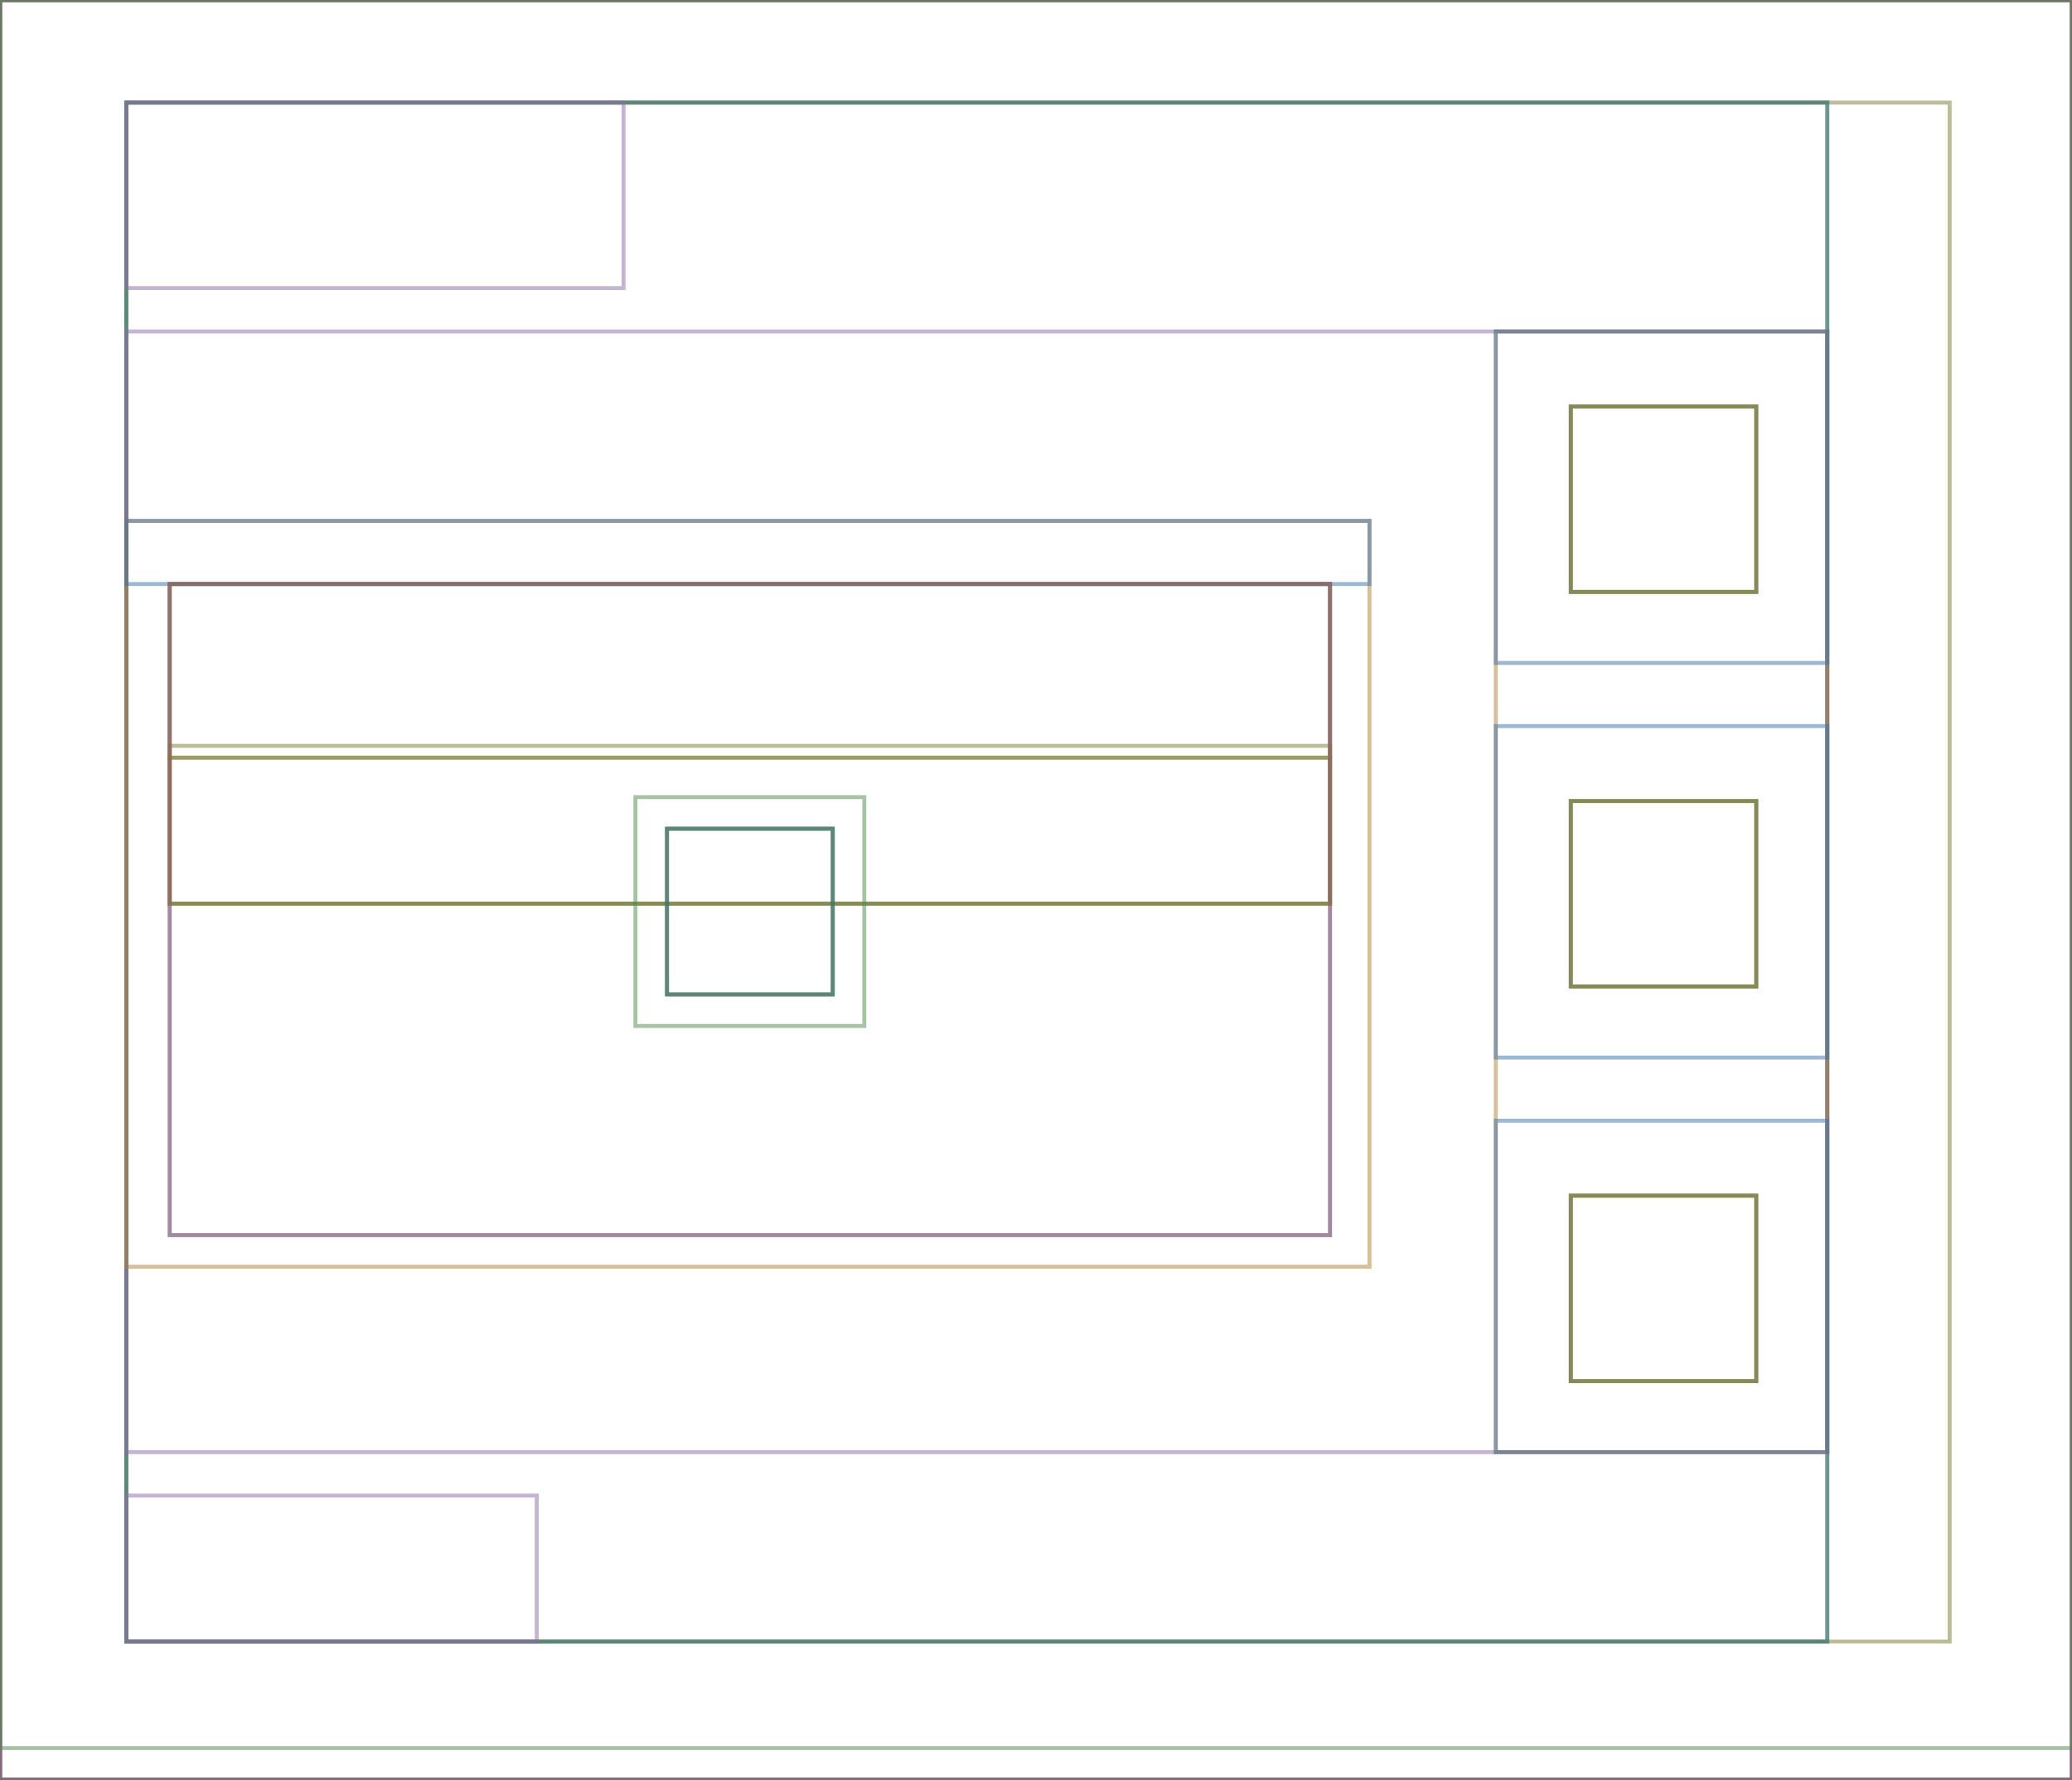
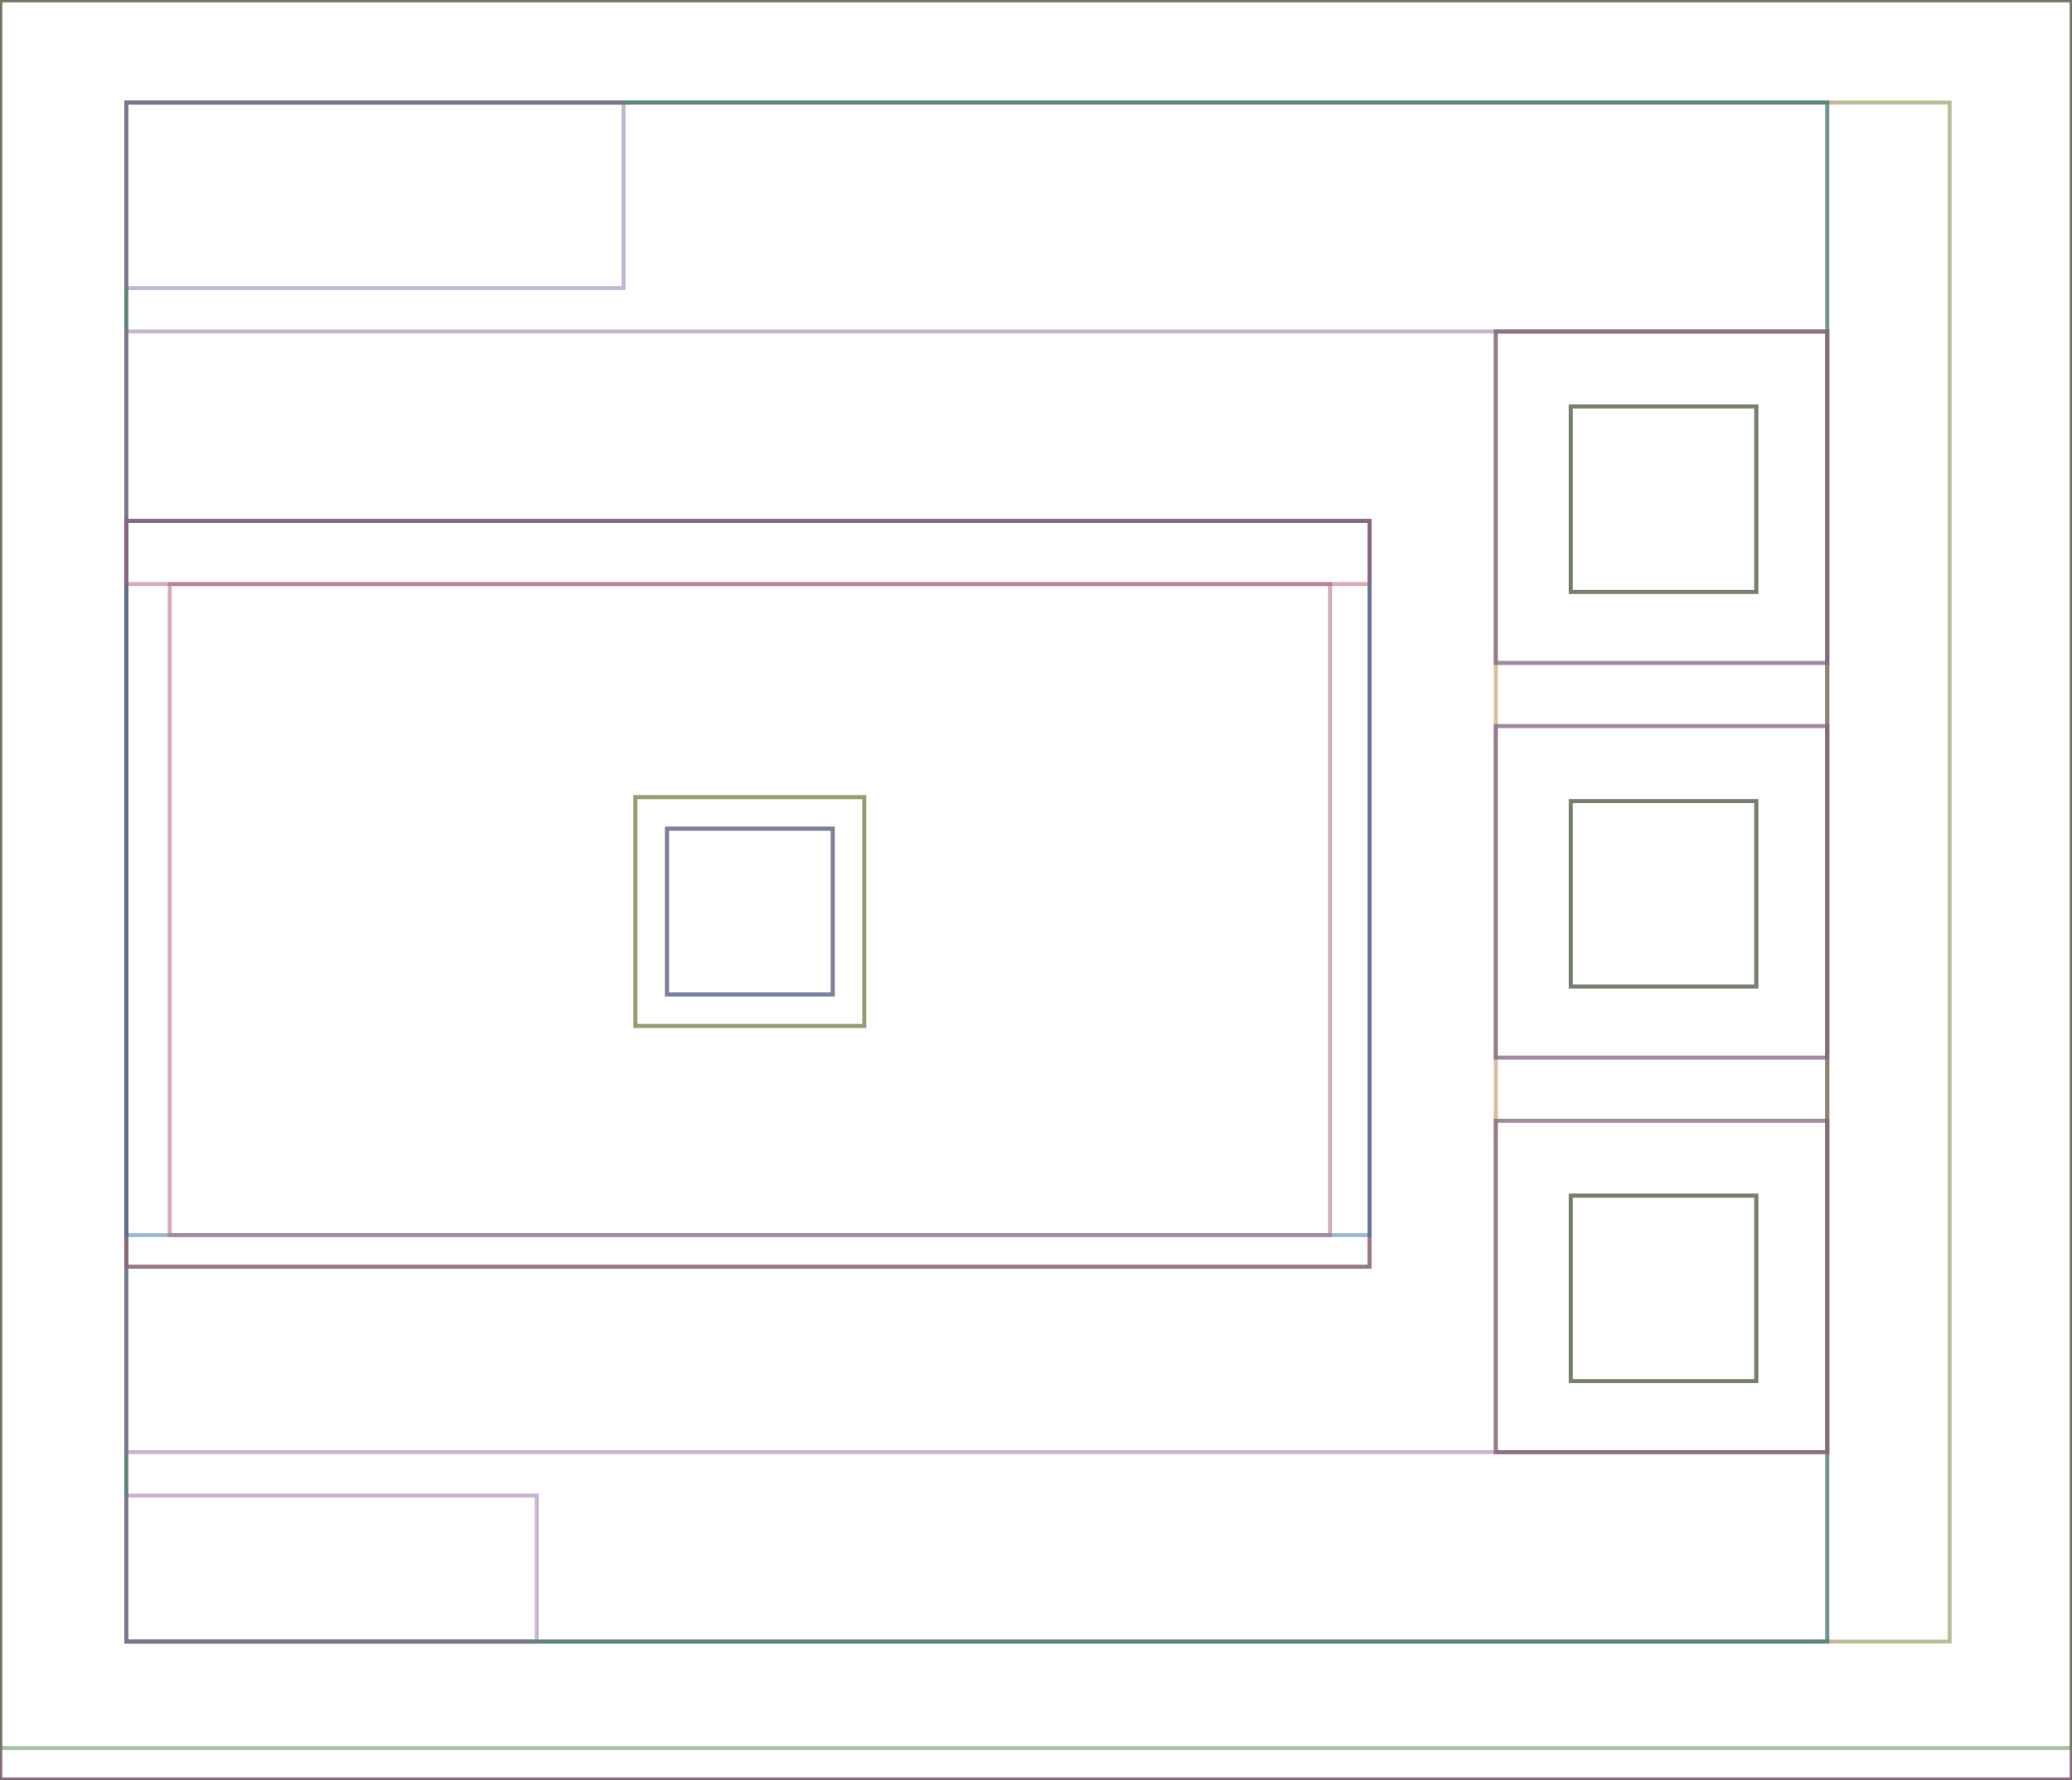
<svg xmlns="http://www.w3.org/2000/svg" viewBox="0 0 525 451" width="525" height="451" role="img" aria-label="Card/Garage-Closing-Dark layout wireframe">
  <rect width="525" height="451" fill="#ffffff" />
  <g>
    <rect x="0" y="0" width="525" height="451" fill="none" fill-opacity="0" stroke="#5B6470" stroke-width="1" stroke-opacity="0.5" />
  </g>
  <g>
    <rect x="0" y="0" width="525" height="451" fill="none" fill-opacity="0" stroke="#2E7D6B" stroke-width="1" stroke-opacity="0.5" />
  </g>
  <g>
    <rect x="0" y="0" width="525" height="451" fill="none" fill-opacity="0" stroke="#8E6BA8" stroke-width="1" stroke-opacity="0.5" />
  </g>
  <g>
    <rect x="0" y="0" width="525" height="451" fill="none" fill-opacity="0" stroke="#B0813B" stroke-width="1" stroke-opacity="0.5" />
  </g>
  <g>
    <rect x="0" y="0" width="525" height="451" fill="none" fill-opacity="0" stroke="#3B72A8" stroke-width="1" stroke-opacity="0.5" />
  </g>
  <g>
    <rect x="0" y="0" width="525" height="451" fill="none" fill-opacity="0" stroke="#A85B6B" stroke-width="1" stroke-opacity="0.5" />
  </g>
  <g>
    <rect x="0" y="0" width="525" height="443" fill="none" fill-opacity="0" stroke="#4F8A4A" stroke-width="1" stroke-opacity="0.5" />
  </g>
  <g>
    <rect x="32" y="26" width="462" height="390" fill="none" fill-opacity="0" stroke="#7A7A33" stroke-width="1" stroke-opacity="0.5" />
  </g>
  <g>
    <rect x="32" y="26" width="431" height="390" fill="none" fill-opacity="0" stroke="#5B6470" stroke-width="1" stroke-opacity="0.5" />
  </g>
  <g>
    <rect x="32" y="26" width="431" height="390" fill="none" fill-opacity="0" stroke="#2E7D6B" stroke-width="1" stroke-opacity="0.5" />
  </g>
  <g>
    <rect x="32" y="26" width="126" height="47" fill="none" fill-opacity="0" stroke="#8E6BA8" stroke-width="1" stroke-opacity="0.5" />
  </g>
  <g>
    <rect x="32" y="84" width="431" height="284" fill="none" fill-opacity="0" stroke="#8E6BA8" stroke-width="1" stroke-opacity="0.5" />
  </g>
  <g>
    <rect x="32" y="132" width="315" height="189" fill="none" fill-opacity="0" stroke="#B0813B" stroke-width="1" stroke-opacity="0.5" />
  </g>
  <g>
-     <rect x="32" y="132" width="315" height="16" fill="none" fill-opacity="0" stroke="#3B72A8" stroke-width="1" stroke-opacity="0.5" />
+     <rect x="32" y="132" width="315" height="189" fill="none" fill-opacity="0" stroke="#3B72A8" stroke-width="1" stroke-opacity="0.5" />
  </g>
  <g>
-     <rect x="43" y="148" width="294" height="165" fill="none" fill-opacity="0" stroke="#3B72A8" stroke-width="1" stroke-opacity="0.5" />
+     <rect x="32" y="132" width="315" height="189" fill="none" fill-opacity="0" stroke="#A85B6B" stroke-width="1" stroke-opacity="0.5" />
  </g>
  <g>
-     <rect x="43" y="148" width="294" height="81" fill="none" fill-opacity="0" stroke="#A85B6B" stroke-width="1" stroke-opacity="0.5" />
+     <rect x="32" y="132" width="315" height="181" fill="none" fill-opacity="0" stroke="#3B72A8" stroke-width="1" stroke-opacity="0.5" />
  </g>
  <g>
-     <rect x="43" y="148" width="294" height="81" fill="none" fill-opacity="0" stroke="#4F8A4A" stroke-width="1" stroke-opacity="0.5" />
-   </g>
-   <g>
-     <rect x="43" y="189" width="294" height="3" fill="none" fill-opacity="0" stroke="#7A7A33" stroke-width="1" stroke-opacity="0.5" />
-   </g>
-   <g>
-     <rect x="43" y="192" width="294" height="37" fill="none" fill-opacity="0" stroke="#7A7A33" stroke-width="1" stroke-opacity="0.5" />
+     <rect x="32" y="132" width="315" height="16" fill="none" fill-opacity="0" stroke="#A85B6B" stroke-width="1" stroke-opacity="0.5" />
  </g>
  <g>
    <rect x="43" y="148" width="294" height="165" fill="none" fill-opacity="0" stroke="#A85B6B" stroke-width="1" stroke-opacity="0.5" />
  </g>
  <g>
    <rect x="161" y="202" width="58" height="58" fill="none" fill-opacity="0" stroke="#4F8A4A" stroke-width="1" stroke-opacity="0.5" />
  </g>
  <g>
-     <rect x="169" y="210" width="42" height="42" fill="none" fill-opacity="0" stroke="#7A7A33" stroke-width="1" stroke-opacity="0.5" />
+     <rect x="161" y="202" width="58" height="58" fill="none" fill-opacity="0" stroke="#7A7A33" stroke-width="1" stroke-opacity="0.5" />
  </g>
  <g>
    <rect x="169" y="210" width="42" height="42" fill="none" fill-opacity="0" stroke="#5B6470" stroke-width="1" stroke-opacity="0.5" />
  </g>
  <g>
    <rect x="169" y="210" width="42" height="42" fill="none" fill-opacity="0" stroke="#2E7D6B" stroke-width="1" stroke-opacity="0.5" />
  </g>
  <g>
+     <rect x="169" y="210" width="42" height="42" fill="none" fill-opacity="0" stroke="#8E6BA8" stroke-width="1" stroke-opacity="0.5" />
+   </g>
+   <g>
    <rect x="379" y="84" width="84" height="284" fill="none" fill-opacity="0" stroke="#B0813B" stroke-width="1" stroke-opacity="0.5" />
  </g>
  <g>
    <rect x="379" y="84" width="84" height="84" fill="none" fill-opacity="0" stroke="#3B72A8" stroke-width="1" stroke-opacity="0.5" />
  </g>
  <g>
-     <rect x="398" y="103" width="47" height="47" fill="none" fill-opacity="0" stroke="#A85B6B" stroke-width="1" stroke-opacity="0.5" />
+     <rect x="379" y="84" width="84" height="84" fill="none" fill-opacity="0" stroke="#A85B6B" stroke-width="1" stroke-opacity="0.5" />
  </g>
  <g>
    <rect x="398" y="103" width="47" height="47" fill="none" fill-opacity="0" stroke="#4F8A4A" stroke-width="1" stroke-opacity="0.5" />
  </g>
  <g>
    <rect x="398" y="103" width="47" height="47" fill="none" fill-opacity="0" stroke="#7A7A33" stroke-width="1" stroke-opacity="0.5" />
  </g>
  <g>
+     <rect x="398" y="103" width="47" height="47" fill="none" fill-opacity="0" stroke="#5B6470" stroke-width="1" stroke-opacity="0.5" />
+   </g>
+   <g>
    <rect x="379" y="184" width="84" height="84" fill="none" fill-opacity="0" stroke="#3B72A8" stroke-width="1" stroke-opacity="0.5" />
  </g>
  <g>
-     <rect x="398" y="203" width="47" height="47" fill="none" fill-opacity="0" stroke="#A85B6B" stroke-width="1" stroke-opacity="0.5" />
+     <rect x="379" y="184" width="84" height="84" fill="none" fill-opacity="0" stroke="#A85B6B" stroke-width="1" stroke-opacity="0.5" />
  </g>
  <g>
    <rect x="398" y="203" width="47" height="47" fill="none" fill-opacity="0" stroke="#4F8A4A" stroke-width="1" stroke-opacity="0.5" />
  </g>
  <g>
    <rect x="398" y="203" width="47" height="47" fill="none" fill-opacity="0" stroke="#7A7A33" stroke-width="1" stroke-opacity="0.5" />
  </g>
  <g>
+     <rect x="398" y="203" width="47" height="47" fill="none" fill-opacity="0" stroke="#5B6470" stroke-width="1" stroke-opacity="0.5" />
+   </g>
+   <g>
    <rect x="379" y="284" width="84" height="84" fill="none" fill-opacity="0" stroke="#3B72A8" stroke-width="1" stroke-opacity="0.5" />
  </g>
  <g>
-     <rect x="398" y="303" width="47" height="47" fill="none" fill-opacity="0" stroke="#A85B6B" stroke-width="1" stroke-opacity="0.5" />
+     <rect x="379" y="284" width="84" height="84" fill="none" fill-opacity="0" stroke="#A85B6B" stroke-width="1" stroke-opacity="0.5" />
  </g>
  <g>
    <rect x="398" y="303" width="47" height="47" fill="none" fill-opacity="0" stroke="#4F8A4A" stroke-width="1" stroke-opacity="0.5" />
  </g>
  <g>
    <rect x="398" y="303" width="47" height="47" fill="none" fill-opacity="0" stroke="#7A7A33" stroke-width="1" stroke-opacity="0.5" />
  </g>
  <g>
+     <rect x="398" y="303" width="47" height="47" fill="none" fill-opacity="0" stroke="#5B6470" stroke-width="1" stroke-opacity="0.5" />
+   </g>
+   <g>
    <rect x="32" y="379" width="104" height="37" fill="none" fill-opacity="0" stroke="#8E6BA8" stroke-width="1" stroke-opacity="0.5" />
  </g>
</svg>
